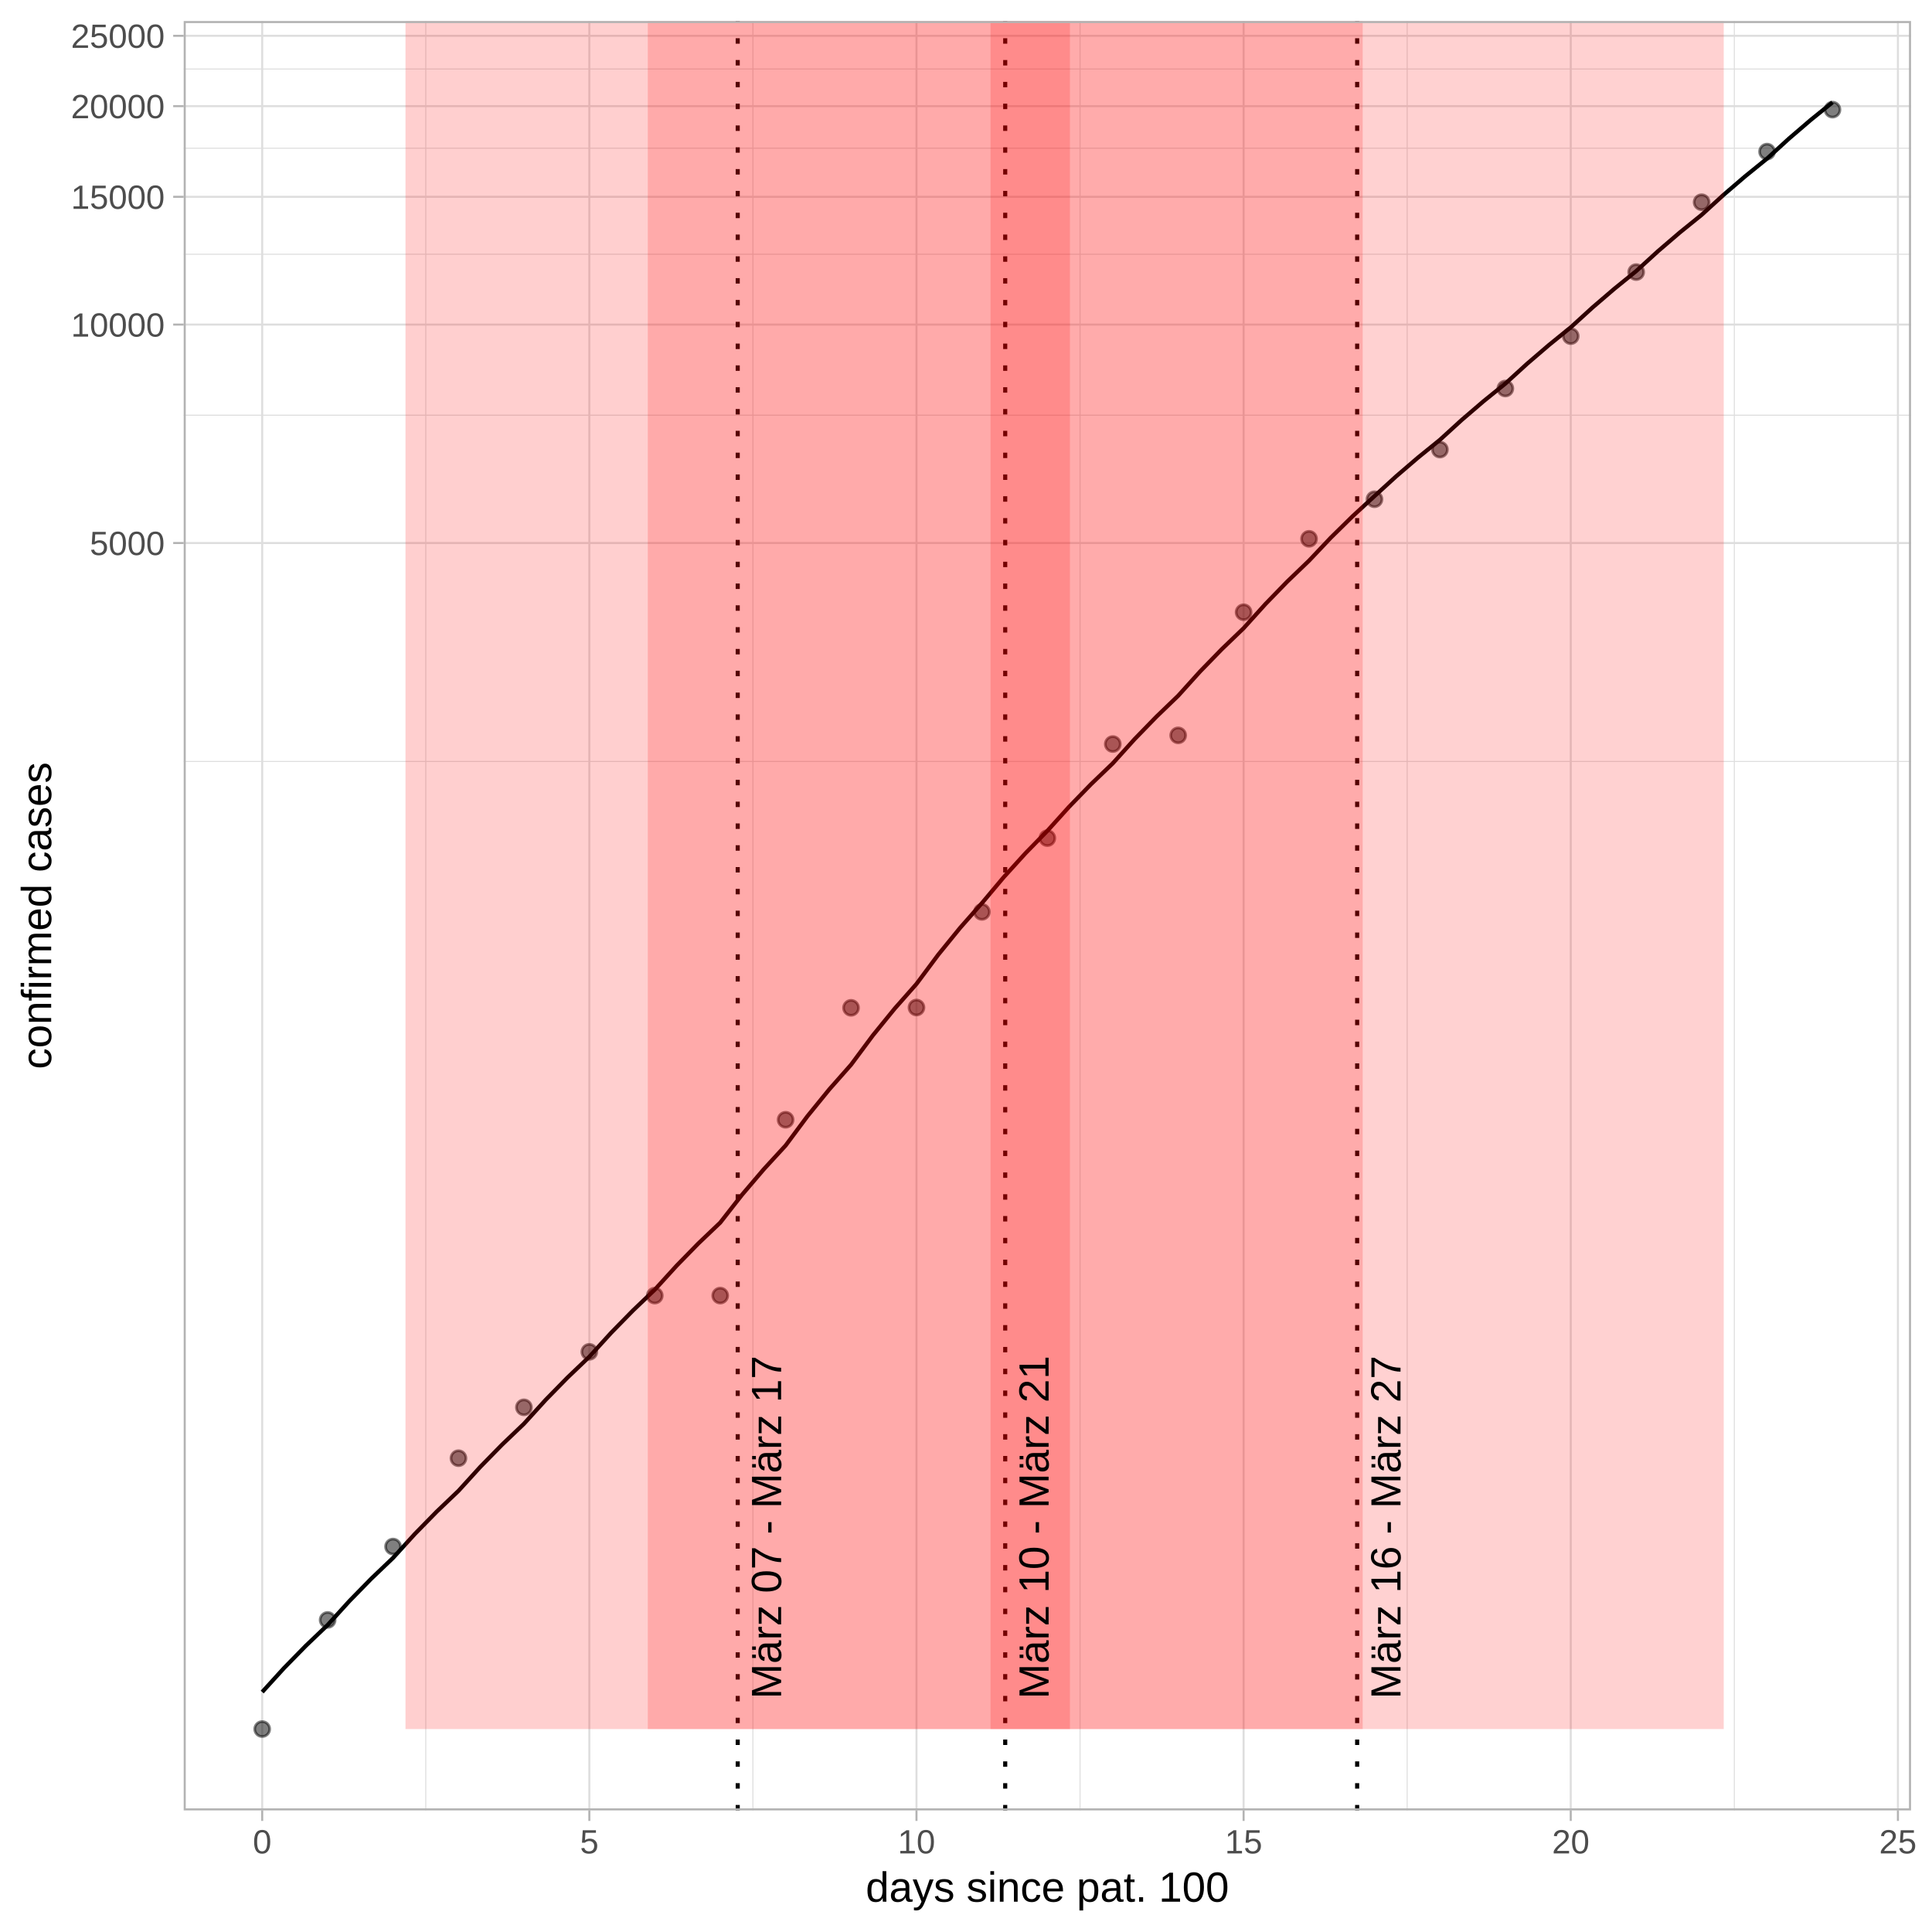
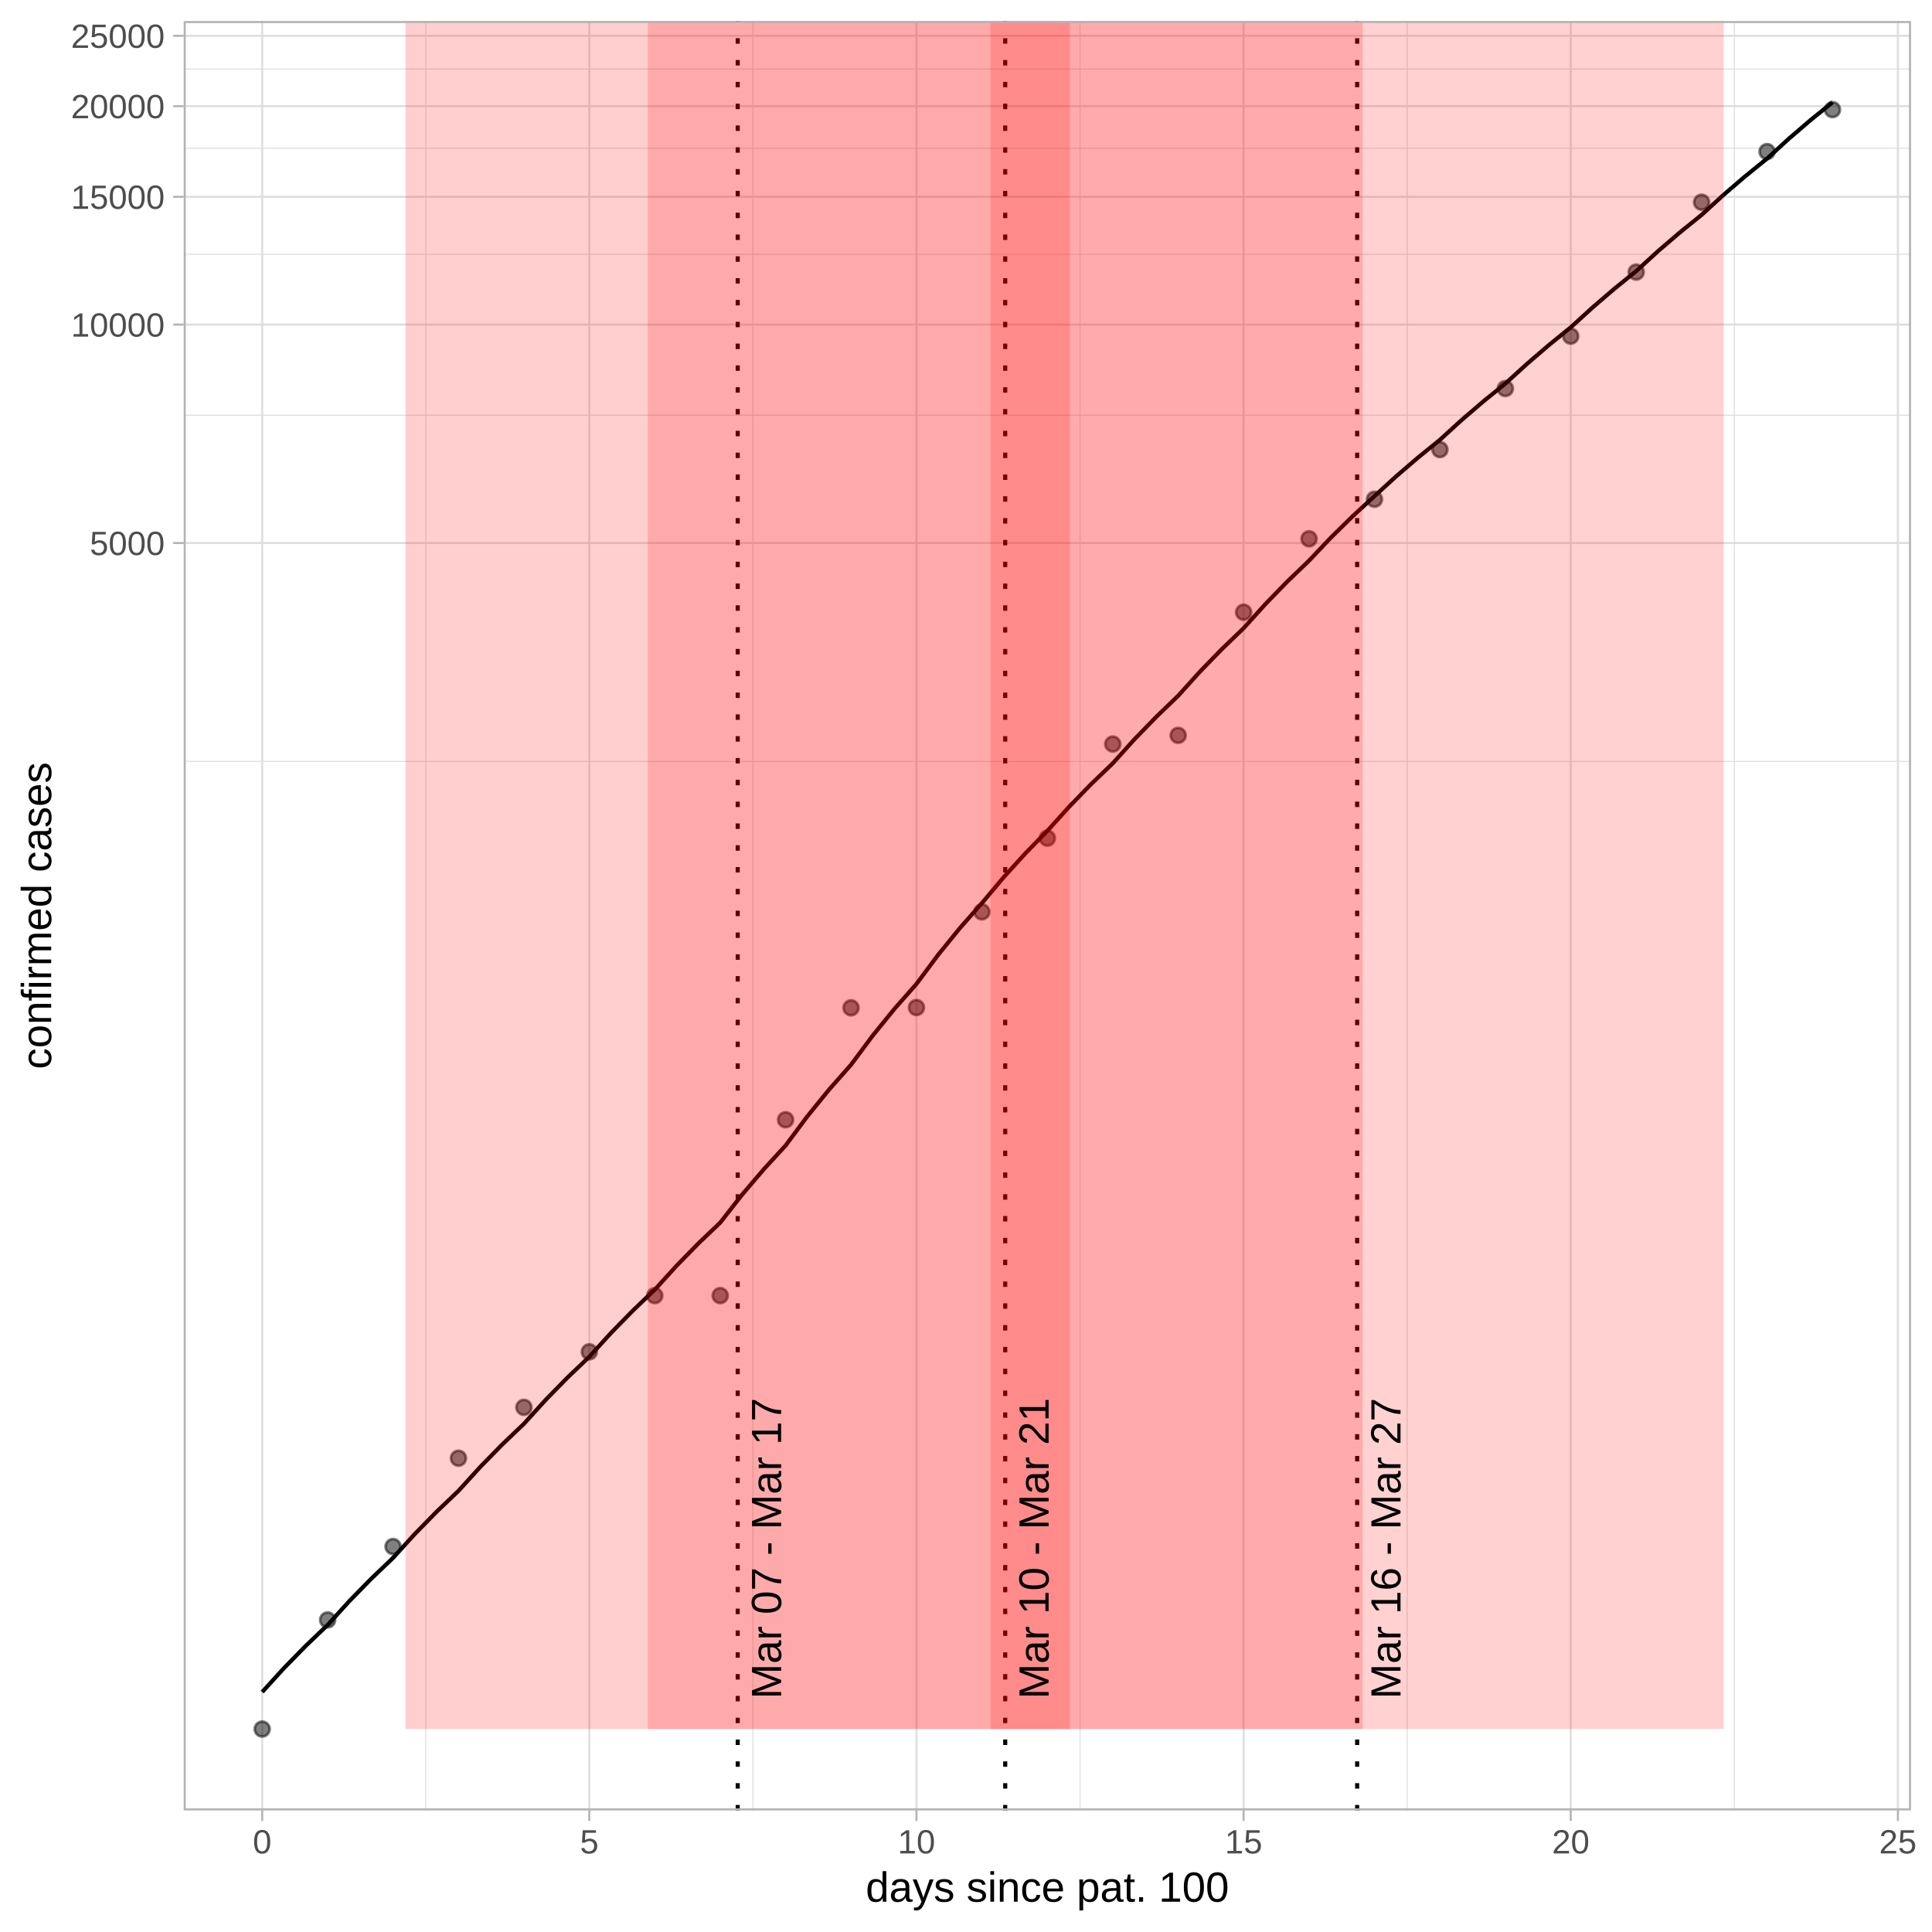
<svg xmlns="http://www.w3.org/2000/svg" viewBox="0 0 504.00 504.00">
  <defs>
    <style type="text/css">
    line, polyline, polygon, path, rect, circle {
      fill: none;
      stroke: #000000;
      stroke-linecap: round;
      stroke-linejoin: round;
      stroke-miterlimit: 10.00;
    }
  </style>
  </defs>
  <rect width="100%" height="100%" style="stroke: none; fill: #FFFFFF;" />
  <rect x="0.00" y="0.00" width="504.00" height="504.00" style="stroke-width: 1.07; stroke: #FFFFFF; fill: #FFFFFF;" />
  <defs>
    <clipPath id="cpNDcuOTJ8NDk4LjUyfDQ3Mi4yOHw1LjQ4">
      <rect x="47.92" y="5.48" width="450.61" height="466.80" />
    </clipPath>
  </defs>
  <rect x="47.92" y="5.48" width="450.61" height="466.80" style="stroke-width: 1.07; stroke: none; fill: #FFFFFF;" clip-path="url(#cpNDcuOTJ8NDk4LjUyfDQ3Mi4yOHw1LjQ4)" />
  <polyline points="47.92,198.64 498.52,198.64 " style="stroke-width: 0.27; stroke: #DEDEDE; stroke-linecap: butt;" clip-path="url(#cpNDcuOTJ8NDk4LjUyfDQ3Mi4yOHw1LjQ4)" />
  <polyline points="47.92,108.32 498.52,108.32 " style="stroke-width: 0.27; stroke: #DEDEDE; stroke-linecap: butt;" clip-path="url(#cpNDcuOTJ8NDk4LjUyfDQ3Mi4yOHw1LjQ4)" />
  <polyline points="47.92,66.33 498.52,66.33 " style="stroke-width: 0.27; stroke: #DEDEDE; stroke-linecap: butt;" clip-path="url(#cpNDcuOTJ8NDk4LjUyfDQ3Mi4yOHw1LjQ4)" />
  <polyline points="47.92,38.67 498.52,38.67 " style="stroke-width: 0.27; stroke: #DEDEDE; stroke-linecap: butt;" clip-path="url(#cpNDcuOTJ8NDk4LjUyfDQ3Mi4yOHw1LjQ4)" />
  <polyline points="47.92,18.01 498.52,18.01 " style="stroke-width: 0.27; stroke: #DEDEDE; stroke-linecap: butt;" clip-path="url(#cpNDcuOTJ8NDk4LjUyfDQ3Mi4yOHw1LjQ4)" />
  <polyline points="111.07,472.28 111.07,5.48 " style="stroke-width: 0.27; stroke: #DEDEDE; stroke-linecap: butt;" clip-path="url(#cpNDcuOTJ8NDk4LjUyfDQ3Mi4yOHw1LjQ4)" />
  <polyline points="196.41,472.28 196.41,5.48 " style="stroke-width: 0.27; stroke: #DEDEDE; stroke-linecap: butt;" clip-path="url(#cpNDcuOTJ8NDk4LjUyfDQ3Mi4yOHw1LjQ4)" />
  <polyline points="281.75,472.28 281.75,5.48 " style="stroke-width: 0.27; stroke: #DEDEDE; stroke-linecap: butt;" clip-path="url(#cpNDcuOTJ8NDk4LjUyfDQ3Mi4yOHw1LjQ4)" />
  <polyline points="367.09,472.28 367.09,5.48 " style="stroke-width: 0.27; stroke: #DEDEDE; stroke-linecap: butt;" clip-path="url(#cpNDcuOTJ8NDk4LjUyfDQ3Mi4yOHw1LjQ4)" />
  <polyline points="452.44,472.28 452.44,5.48 " style="stroke-width: 0.27; stroke: #DEDEDE; stroke-linecap: butt;" clip-path="url(#cpNDcuOTJ8NDk4LjUyfDQ3Mi4yOHw1LjQ4)" />
  <polyline points="47.92,141.66 498.52,141.66 " style="stroke-width: 0.53; stroke: #DEDEDE; stroke-linecap: butt;" clip-path="url(#cpNDcuOTJ8NDk4LjUyfDQ3Mi4yOHw1LjQ4)" />
  <polyline points="47.92,84.67 498.52,84.67 " style="stroke-width: 0.53; stroke: #DEDEDE; stroke-linecap: butt;" clip-path="url(#cpNDcuOTJ8NDk4LjUyfDQ3Mi4yOHw1LjQ4)" />
  <polyline points="47.92,51.34 498.52,51.34 " style="stroke-width: 0.53; stroke: #DEDEDE; stroke-linecap: butt;" clip-path="url(#cpNDcuOTJ8NDk4LjUyfDQ3Mi4yOHw1LjQ4)" />
  <polyline points="47.92,27.69 498.52,27.69 " style="stroke-width: 0.53; stroke: #DEDEDE; stroke-linecap: butt;" clip-path="url(#cpNDcuOTJ8NDk4LjUyfDQ3Mi4yOHw1LjQ4)" />
  <polyline points="47.92,9.34 498.52,9.34 " style="stroke-width: 0.53; stroke: #DEDEDE; stroke-linecap: butt;" clip-path="url(#cpNDcuOTJ8NDk4LjUyfDQ3Mi4yOHw1LjQ4)" />
  <polyline points="68.40,472.28 68.40,5.48 " style="stroke-width: 0.53; stroke: #DEDEDE; stroke-linecap: butt;" clip-path="url(#cpNDcuOTJ8NDk4LjUyfDQ3Mi4yOHw1LjQ4)" />
  <polyline points="153.74,472.28 153.74,5.48 " style="stroke-width: 0.53; stroke: #DEDEDE; stroke-linecap: butt;" clip-path="url(#cpNDcuOTJ8NDk4LjUyfDQ3Mi4yOHw1LjQ4)" />
  <polyline points="239.08,472.28 239.08,5.48 " style="stroke-width: 0.53; stroke: #DEDEDE; stroke-linecap: butt;" clip-path="url(#cpNDcuOTJ8NDk4LjUyfDQ3Mi4yOHw1LjQ4)" />
  <polyline points="324.42,472.28 324.42,5.48 " style="stroke-width: 0.53; stroke: #DEDEDE; stroke-linecap: butt;" clip-path="url(#cpNDcuOTJ8NDk4LjUyfDQ3Mi4yOHw1LjQ4)" />
  <polyline points="409.76,472.28 409.76,5.48 " style="stroke-width: 0.53; stroke: #DEDEDE; stroke-linecap: butt;" clip-path="url(#cpNDcuOTJ8NDk4LjUyfDQ3Mi4yOHw1LjQ4)" />
  <polyline points="495.11,472.28 495.11,5.48 " style="stroke-width: 0.53; stroke: #DEDEDE; stroke-linecap: butt;" clip-path="url(#cpNDcuOTJ8NDk4LjUyfDQ3Mi4yOHw1LjQ4)" />
  <circle cx="68.40" cy="451.06" r="1.95" style="stroke-width: 0.71; stroke: #000000; stroke-opacity: 0.50; fill: #000000; fill-opacity: 0.50;" clip-path="url(#cpNDcuOTJ8NDk4LjUyfDQ3Mi4yOHw1LjQ4)" />
  <circle cx="85.47" cy="422.59" r="1.95" style="stroke-width: 0.71; stroke: #000000; stroke-opacity: 0.50; fill: #000000; fill-opacity: 0.50;" clip-path="url(#cpNDcuOTJ8NDk4LjUyfDQ3Mi4yOHw1LjQ4)" />
  <circle cx="102.53" cy="403.45" r="1.95" style="stroke-width: 0.71; stroke: #000000; stroke-opacity: 0.50; fill: #000000; fill-opacity: 0.50;" clip-path="url(#cpNDcuOTJ8NDk4LjUyfDQ3Mi4yOHw1LjQ4)" />
  <circle cx="119.60" cy="380.40" r="1.95" style="stroke-width: 0.71; stroke: #000000; stroke-opacity: 0.50; fill: #000000; fill-opacity: 0.50;" clip-path="url(#cpNDcuOTJ8NDk4LjUyfDQ3Mi4yOHw1LjQ4)" />
  <circle cx="136.67" cy="367.13" r="1.95" style="stroke-width: 0.71; stroke: #000000; stroke-opacity: 0.50; fill: #000000; fill-opacity: 0.50;" clip-path="url(#cpNDcuOTJ8NDk4LjUyfDQ3Mi4yOHw1LjQ4)" />
  <circle cx="153.74" cy="352.65" r="1.95" style="stroke-width: 0.71; stroke: #000000; stroke-opacity: 0.50; fill: #000000; fill-opacity: 0.50;" clip-path="url(#cpNDcuOTJ8NDk4LjUyfDQ3Mi4yOHw1LjQ4)" />
  <circle cx="170.81" cy="337.98" r="1.95" style="stroke-width: 0.71; stroke: #000000; stroke-opacity: 0.50; fill: #000000; fill-opacity: 0.50;" clip-path="url(#cpNDcuOTJ8NDk4LjUyfDQ3Mi4yOHw1LjQ4)" />
  <circle cx="187.88" cy="337.98" r="1.95" style="stroke-width: 0.71; stroke: #000000; stroke-opacity: 0.50; fill: #000000; fill-opacity: 0.50;" clip-path="url(#cpNDcuOTJ8NDk4LjUyfDQ3Mi4yOHw1LjQ4)" />
  <circle cx="204.94" cy="292.11" r="1.95" style="stroke-width: 0.71; stroke: #000000; stroke-opacity: 0.50; fill: #000000; fill-opacity: 0.50;" clip-path="url(#cpNDcuOTJ8NDk4LjUyfDQ3Mi4yOHw1LjQ4)" />
  <circle cx="222.01" cy="262.91" r="1.95" style="stroke-width: 0.71; stroke: #000000; stroke-opacity: 0.50; fill: #000000; fill-opacity: 0.50;" clip-path="url(#cpNDcuOTJ8NDk4LjUyfDQ3Mi4yOHw1LjQ4)" />
  <circle cx="239.08" cy="262.83" r="1.95" style="stroke-width: 0.71; stroke: #000000; stroke-opacity: 0.50; fill: #000000; fill-opacity: 0.50;" clip-path="url(#cpNDcuOTJ8NDk4LjUyfDQ3Mi4yOHw1LjQ4)" />
  <circle cx="256.15" cy="237.88" r="1.95" style="stroke-width: 0.71; stroke: #000000; stroke-opacity: 0.50; fill: #000000; fill-opacity: 0.50;" clip-path="url(#cpNDcuOTJ8NDk4LjUyfDQ3Mi4yOHw1LjQ4)" />
  <circle cx="273.22" cy="218.64" r="1.95" style="stroke-width: 0.71; stroke: #000000; stroke-opacity: 0.50; fill: #000000; fill-opacity: 0.50;" clip-path="url(#cpNDcuOTJ8NDk4LjUyfDQ3Mi4yOHw1LjQ4)" />
  <circle cx="290.29" cy="194.10" r="1.95" style="stroke-width: 0.71; stroke: #000000; stroke-opacity: 0.50; fill: #000000; fill-opacity: 0.50;" clip-path="url(#cpNDcuOTJ8NDk4LjUyfDQ3Mi4yOHw1LjQ4)" />
  <circle cx="307.35" cy="191.83" r="1.95" style="stroke-width: 0.71; stroke: #000000; stroke-opacity: 0.50; fill: #000000; fill-opacity: 0.50;" clip-path="url(#cpNDcuOTJ8NDk4LjUyfDQ3Mi4yOHw1LjQ4)" />
  <circle cx="324.42" cy="159.71" r="1.95" style="stroke-width: 0.71; stroke: #000000; stroke-opacity: 0.50; fill: #000000; fill-opacity: 0.50;" clip-path="url(#cpNDcuOTJ8NDk4LjUyfDQ3Mi4yOHw1LjQ4)" />
  <circle cx="341.49" cy="140.56" r="1.95" style="stroke-width: 0.71; stroke: #000000; stroke-opacity: 0.50; fill: #000000; fill-opacity: 0.50;" clip-path="url(#cpNDcuOTJ8NDk4LjUyfDQ3Mi4yOHw1LjQ4)" />
  <circle cx="358.56" cy="130.24" r="1.95" style="stroke-width: 0.71; stroke: #000000; stroke-opacity: 0.50; fill: #000000; fill-opacity: 0.50;" clip-path="url(#cpNDcuOTJ8NDk4LjUyfDQ3Mi4yOHw1LjQ4)" />
  <circle cx="375.63" cy="117.28" r="1.95" style="stroke-width: 0.71; stroke: #000000; stroke-opacity: 0.50; fill: #000000; fill-opacity: 0.50;" clip-path="url(#cpNDcuOTJ8NDk4LjUyfDQ3Mi4yOHw1LjQ4)" />
  <circle cx="392.70" cy="101.35" r="1.95" style="stroke-width: 0.71; stroke: #000000; stroke-opacity: 0.50; fill: #000000; fill-opacity: 0.50;" clip-path="url(#cpNDcuOTJ8NDk4LjUyfDQ3Mi4yOHw1LjQ4)" />
  <circle cx="409.76" cy="87.69" r="1.95" style="stroke-width: 0.71; stroke: #000000; stroke-opacity: 0.50; fill: #000000; fill-opacity: 0.50;" clip-path="url(#cpNDcuOTJ8NDk4LjUyfDQ3Mi4yOHw1LjQ4)" />
  <circle cx="426.83" cy="70.98" r="1.95" style="stroke-width: 0.71; stroke: #000000; stroke-opacity: 0.50; fill: #000000; fill-opacity: 0.50;" clip-path="url(#cpNDcuOTJ8NDk4LjUyfDQ3Mi4yOHw1LjQ4)" />
  <circle cx="443.90" cy="52.75" r="1.95" style="stroke-width: 0.71; stroke: #000000; stroke-opacity: 0.50; fill: #000000; fill-opacity: 0.50;" clip-path="url(#cpNDcuOTJ8NDk4LjUyfDQ3Mi4yOHw1LjQ4)" />
  <circle cx="460.97" cy="39.55" r="1.95" style="stroke-width: 0.71; stroke: #000000; stroke-opacity: 0.50; fill: #000000; fill-opacity: 0.50;" clip-path="url(#cpNDcuOTJ8NDk4LjUyfDQ3Mi4yOHw1LjQ4)" />
  <circle cx="478.04" cy="28.60" r="1.95" style="stroke-width: 0.71; stroke: #000000; stroke-opacity: 0.50; fill: #000000; fill-opacity: 0.50;" clip-path="url(#cpNDcuOTJ8NDk4LjUyfDQ3Mi4yOHw1LjQ4)" />
  <polyline points="68.40,441.40 74.09,435.15 79.78,429.34 85.47,423.91 91.16,417.65 96.84,411.84 102.53,406.41 108.22,400.16 113.91,394.35 119.60,388.92 125.29,382.67 130.98,376.86 136.67,371.43 142.36,365.17 148.05,359.36 153.74,353.93 159.43,347.68 165.12,341.87 170.81,336.44 176.50,330.19 182.19,324.37 187.88,318.95 193.57,311.68 199.26,305.01 204.94,298.83 210.63,291.19 216.32,284.20 222.01,277.76 227.70,270.11 233.39,263.12 239.08,256.68 244.77,249.04 250.46,242.05 256.15,235.60 261.84,228.83 267.53,222.57 273.22,216.75 278.91,210.45 284.60,204.59 290.29,199.13 295.98,192.82 301.67,186.97 307.35,181.50 313.04,175.20 318.73,169.35 324.42,163.88 330.11,157.58 335.80,151.72 341.49,146.26 347.18,140.25 352.87,134.66 358.56,129.42 364.25,124.23 369.94,119.35 375.63,114.74 381.32,109.55 387.01,104.67 392.70,100.07 398.39,94.88 404.08,90.00 409.76,85.39 415.45,80.21 421.14,75.33 426.83,70.72 432.52,65.53 438.21,60.65 443.90,56.05 449.59,50.86 455.28,45.98 460.97,41.37 466.66,36.18 472.35,31.30 478.04,26.70 " style="stroke-width: 1.07; stroke-linecap: butt;" clip-path="url(#cpNDcuOTJ8NDk4LjUyfDQ3Mi4yOHw1LjQ4)" />
  <polyline points="192.45,472.28 192.45,183.89 192.45,128.15 192.45,95.24 192.45,71.79 192.45,53.58 192.45,38.67 192.45,26.06 192.45,15.13 192.45,5.48 " style="stroke-width: 1.07; stroke-dasharray: 1.42,4.27; stroke-linecap: butt;" clip-path="url(#cpNDcuOTJ8NDk4LjUyfDQ3Mi4yOHw1LjQ4)" />
  <polyline points="262.23,472.28 262.23,183.89 262.23,128.15 262.23,95.24 262.23,71.79 262.23,53.58 262.23,38.67 262.23,26.06 262.23,15.13 262.23,5.48 " style="stroke-width: 1.07; stroke-dasharray: 1.42,4.27; stroke-linecap: butt;" clip-path="url(#cpNDcuOTJ8NDk4LjUyfDQ3Mi4yOHw1LjQ4)" />
  <polyline points="354.04,472.28 354.04,183.89 354.04,128.15 354.04,95.24 354.04,71.79 354.04,53.58 354.04,38.67 354.04,26.06 354.04,15.13 354.04,5.48 " style="stroke-width: 1.07; stroke-dasharray: 1.42,4.27; stroke-linecap: butt;" clip-path="url(#cpNDcuOTJ8NDk4LjUyfDQ3Mi4yOHw1LjQ4)" />
  <polygon points="105.78,5.48 110.34,5.48 114.90,5.48 119.47,5.48 124.03,5.48 128.59,5.48 133.15,5.48 137.71,5.48 142.27,5.48 146.83,5.48 151.40,5.48 155.96,5.48 160.52,5.48 165.08,5.48 169.64,5.48 174.20,5.48 178.77,5.48 183.33,5.48 187.89,5.48 192.45,5.48 197.01,5.48 201.57,5.48 206.13,5.48 210.70,5.48 215.26,5.48 219.82,5.48 224.38,5.48 228.94,5.48 233.50,5.48 238.06,5.48 242.63,5.48 247.19,5.48 251.75,5.48 256.31,5.48 260.87,5.48 265.43,5.48 270.00,5.48 274.56,5.48 279.12,5.48 279.12,16.40 279.12,29.01 279.12,43.90 279.12,62.10 279.12,85.51 279.12,118.36 279.12,173.92 279.12,451.06 274.56,451.06 270.00,451.06 265.43,451.06 260.87,451.06 256.31,451.06 251.75,451.06 247.19,451.06 242.63,451.06 238.06,451.06 233.50,451.06 228.94,451.06 224.38,451.06 219.82,451.06 215.26,451.06 210.70,451.06 206.13,451.06 201.57,451.06 197.01,451.06 192.45,451.06 187.89,451.06 183.33,451.06 178.77,451.06 174.20,451.06 169.64,451.06 165.08,451.06 160.52,451.06 155.96,451.06 151.40,451.06 146.83,451.06 142.27,451.06 137.71,451.06 133.15,451.06 128.59,451.06 124.03,451.06 119.47,451.06 114.90,451.06 110.34,451.06 105.78,451.06 105.78,173.92 105.78,118.36 105.78,85.51 105.78,62.10 105.78,43.90 105.78,29.01 105.78,16.40 105.78,5.48 " style="stroke-width: 1.07; stroke: none; fill: #FF0000; fill-opacity: 0.19;" clip-path="url(#cpNDcuOTJ8NDk4LjUyfDQ3Mi4yOHw1LjQ4)" />
  <polygon points="168.99,5.48 173.54,5.48 178.09,5.48 182.64,5.48 187.18,5.48 191.73,5.48 196.28,5.48 200.83,5.48 205.38,5.48 209.93,5.48 214.48,5.48 219.02,5.48 223.57,5.48 228.12,5.48 232.67,5.48 237.22,5.48 241.77,5.48 246.32,5.48 250.86,5.48 255.41,5.48 259.96,5.48 264.51,5.48 269.06,5.48 273.61,5.48 278.15,5.48 282.70,5.48 287.25,5.48 291.80,5.48 296.35,5.48 300.90,5.48 305.45,5.48 309.99,5.48 314.54,5.48 319.09,5.48 323.64,5.48 328.19,5.48 332.74,5.48 337.29,5.48 341.83,5.48 346.38,5.48 350.93,5.48 355.48,5.48 355.48,16.40 355.48,29.01 355.48,43.90 355.48,62.10 355.48,85.51 355.48,118.36 355.48,173.92 355.48,451.06 350.93,451.06 346.38,451.06 341.83,451.06 337.29,451.06 332.74,451.06 328.19,451.06 323.64,451.06 319.09,451.06 314.54,451.06 309.99,451.06 305.45,451.06 300.90,451.06 296.35,451.06 291.80,451.06 287.25,451.06 282.70,451.06 278.15,451.06 273.61,451.06 269.06,451.06 264.51,451.06 259.96,451.06 255.41,451.06 250.86,451.06 246.32,451.06 241.77,451.06 237.22,451.06 232.67,451.06 228.12,451.06 223.57,451.06 219.02,451.06 214.48,451.06 209.93,451.06 205.38,451.06 200.83,451.06 196.28,451.06 191.73,451.06 187.18,451.06 182.64,451.06 178.09,451.06 173.54,451.06 168.99,451.06 168.99,173.92 168.99,118.36 168.99,85.51 168.99,62.10 168.99,43.90 168.99,29.01 168.99,16.40 168.99,5.48 " style="stroke-width: 1.07; stroke: none; fill: #FF0000; fill-opacity: 0.18;" clip-path="url(#cpNDcuOTJ8NDk4LjUyfDQ3Mi4yOHw1LjQ4)" />
  <polygon points="258.40,5.48 262.96,5.48 267.51,5.48 272.07,5.48 276.62,5.48 281.17,5.48 285.73,5.48 290.28,5.48 294.84,5.48 299.39,5.48 303.94,5.48 308.50,5.48 313.05,5.48 317.60,5.48 322.16,5.48 326.71,5.48 331.27,5.48 335.82,5.48 340.37,5.48 344.93,5.48 349.48,5.48 354.04,5.48 358.59,5.48 363.14,5.48 367.70,5.48 372.25,5.48 376.80,5.48 381.36,5.48 385.91,5.48 390.47,5.48 395.02,5.48 399.57,5.48 404.13,5.48 408.68,5.48 413.23,5.48 417.79,5.48 422.34,5.48 426.90,5.48 431.45,5.48 436.00,5.48 440.56,5.48 445.11,5.48 449.67,5.48 449.67,16.40 449.67,29.01 449.67,43.90 449.67,62.10 449.67,85.51 449.67,118.36 449.67,173.92 449.67,451.06 445.11,451.06 440.56,451.06 436.00,451.06 431.45,451.06 426.90,451.06 422.34,451.06 417.79,451.06 413.23,451.06 408.68,451.06 404.13,451.06 399.57,451.06 395.02,451.06 390.47,451.06 385.91,451.06 381.36,451.06 376.80,451.06 372.25,451.06 367.70,451.06 363.14,451.06 358.59,451.06 354.04,451.06 349.48,451.06 344.93,451.06 340.37,451.06 335.82,451.06 331.27,451.06 326.71,451.06 322.16,451.06 317.60,451.06 313.05,451.06 308.50,451.06 303.94,451.06 299.39,451.06 294.84,451.06 290.28,451.06 285.73,451.06 281.17,451.06 276.62,451.06 272.07,451.06 267.51,451.06 262.96,451.06 258.40,451.06 258.40,173.92 258.40,118.36 258.40,85.51 258.40,62.10 258.40,43.90 258.40,29.01 258.40,16.40 258.40,5.48 " style="stroke-width: 1.07; stroke: none; fill: #FF0000; fill-opacity: 0.18;" clip-path="url(#cpNDcuOTJ8NDk4LjUyfDQ3Mi4yOHw1LjQ4)" />
  <g clip-path="url(#cpNDcuOTJ8NDk4LjUyfDQ3Mi4yOHw1LjQ4)">
-     <text transform="translate(203.77,443.22) rotate(-90)" style="font-size: 11.04px; font-family: Arial;" textLength="95.70px" lengthAdjust="spacing">März 07  -  März 17</text>
+     <text transform="translate(203.77,443.22) rotate(-90)" style="font-size: 11.04px; font-family: Arial;" textLength="84.66px" lengthAdjust="spacing">Mar 07  -  Mar 17</text>
  </g>
  <g clip-path="url(#cpNDcuOTJ8NDk4LjUyfDQ3Mi4yOHw1LjQ4)">
-     <text transform="translate(273.55,443.22) rotate(-90)" style="font-size: 11.04px; font-family: Arial;" textLength="95.70px" lengthAdjust="spacing">März 10  -  März 21</text>
+     <text transform="translate(273.55,443.22) rotate(-90)" style="font-size: 11.04px; font-family: Arial;" textLength="84.66px" lengthAdjust="spacing">Mar 10  -  Mar 21</text>
  </g>
  <g clip-path="url(#cpNDcuOTJ8NDk4LjUyfDQ3Mi4yOHw1LjQ4)">
-     <text transform="translate(365.35,443.22) rotate(-90)" style="font-size: 11.04px; font-family: Arial;" textLength="95.70px" lengthAdjust="spacing">März 16  -  März 27</text>
+     <text transform="translate(365.35,443.22) rotate(-90)" style="font-size: 11.04px; font-family: Arial;" textLength="84.66px" lengthAdjust="spacing">Mar 16  -  Mar 27</text>
  </g>
  <rect x="47.92" y="5.48" width="450.61" height="466.80" style="stroke-width: 1.07; stroke: #B3B3B3;" clip-path="url(#cpNDcuOTJ8NDk4LjUyfDQ3Mi4yOHw1LjQ4)" />
  <defs>
    <clipPath id="cpMC4wMHw1MDQuMDB8NTA0LjAwfDAuMDA=">
      <rect x="0.00" y="0.00" width="504.00" height="504.00" />
    </clipPath>
  </defs>
  <g clip-path="url(#cpMC4wMHw1MDQuMDB8NTA0LjAwfDAuMDA=)">
    <text x="23.41" y="144.80" style="font-size: 8.80px; fill: #4D4D4D; font-family: Arial;" textLength="19.58px" lengthAdjust="spacing">5000</text>
  </g>
  <g clip-path="url(#cpMC4wMHw1MDQuMDB8NTA0LjAwfDAuMDA=)">
    <text x="18.51" y="87.82" style="font-size: 8.80px; fill: #4D4D4D; font-family: Arial;" textLength="24.47px" lengthAdjust="spacing">10000</text>
  </g>
  <g clip-path="url(#cpMC4wMHw1MDQuMDB8NTA0LjAwfDAuMDA=)">
    <text x="18.51" y="54.49" style="font-size: 8.80px; fill: #4D4D4D; font-family: Arial;" textLength="24.47px" lengthAdjust="spacing">15000</text>
  </g>
  <g clip-path="url(#cpMC4wMHw1MDQuMDB8NTA0LjAwfDAuMDA=)">
    <text x="18.51" y="30.84" style="font-size: 8.80px; fill: #4D4D4D; font-family: Arial;" textLength="24.47px" lengthAdjust="spacing">20000</text>
  </g>
  <g clip-path="url(#cpMC4wMHw1MDQuMDB8NTA0LjAwfDAuMDA=)">
    <text x="18.51" y="12.49" style="font-size: 8.80px; fill: #4D4D4D; font-family: Arial;" textLength="24.47px" lengthAdjust="spacing">25000</text>
  </g>
  <polyline points="45.18,141.66 47.92,141.66 " style="stroke-width: 0.53; stroke: #B3B3B3; stroke-linecap: butt;" clip-path="url(#cpMC4wMHw1MDQuMDB8NTA0LjAwfDAuMDA=)" />
  <polyline points="45.18,84.67 47.92,84.67 " style="stroke-width: 0.53; stroke: #B3B3B3; stroke-linecap: butt;" clip-path="url(#cpMC4wMHw1MDQuMDB8NTA0LjAwfDAuMDA=)" />
  <polyline points="45.18,51.34 47.92,51.34 " style="stroke-width: 0.53; stroke: #B3B3B3; stroke-linecap: butt;" clip-path="url(#cpMC4wMHw1MDQuMDB8NTA0LjAwfDAuMDA=)" />
  <polyline points="45.18,27.69 47.92,27.69 " style="stroke-width: 0.53; stroke: #B3B3B3; stroke-linecap: butt;" clip-path="url(#cpMC4wMHw1MDQuMDB8NTA0LjAwfDAuMDA=)" />
  <polyline points="45.18,9.34 47.92,9.34 " style="stroke-width: 0.53; stroke: #B3B3B3; stroke-linecap: butt;" clip-path="url(#cpMC4wMHw1MDQuMDB8NTA0LjAwfDAuMDA=)" />
  <polyline points="68.40,475.02 68.40,472.28 " style="stroke-width: 0.53; stroke: #B3B3B3; stroke-linecap: butt;" clip-path="url(#cpMC4wMHw1MDQuMDB8NTA0LjAwfDAuMDA=)" />
  <polyline points="153.74,475.02 153.74,472.28 " style="stroke-width: 0.53; stroke: #B3B3B3; stroke-linecap: butt;" clip-path="url(#cpMC4wMHw1MDQuMDB8NTA0LjAwfDAuMDA=)" />
  <polyline points="239.08,475.02 239.08,472.28 " style="stroke-width: 0.53; stroke: #B3B3B3; stroke-linecap: butt;" clip-path="url(#cpMC4wMHw1MDQuMDB8NTA0LjAwfDAuMDA=)" />
  <polyline points="324.42,475.02 324.42,472.28 " style="stroke-width: 0.53; stroke: #B3B3B3; stroke-linecap: butt;" clip-path="url(#cpMC4wMHw1MDQuMDB8NTA0LjAwfDAuMDA=)" />
  <polyline points="409.76,475.02 409.76,472.28 " style="stroke-width: 0.53; stroke: #B3B3B3; stroke-linecap: butt;" clip-path="url(#cpMC4wMHw1MDQuMDB8NTA0LjAwfDAuMDA=)" />
  <polyline points="495.11,475.02 495.11,472.28 " style="stroke-width: 0.53; stroke: #B3B3B3; stroke-linecap: butt;" clip-path="url(#cpMC4wMHw1MDQuMDB8NTA0LjAwfDAuMDA=)" />
  <g clip-path="url(#cpMC4wMHw1MDQuMDB8NTA0LjAwfDAuMDA=)">
    <text x="65.95" y="483.51" style="font-size: 8.80px; fill: #4D4D4D; font-family: Arial;" textLength="4.89px" lengthAdjust="spacing">0</text>
  </g>
  <g clip-path="url(#cpMC4wMHw1MDQuMDB8NTA0LjAwfDAuMDA=)">
    <text x="151.29" y="483.51" style="font-size: 8.80px; fill: #4D4D4D; font-family: Arial;" textLength="4.89px" lengthAdjust="spacing">5</text>
  </g>
  <g clip-path="url(#cpMC4wMHw1MDQuMDB8NTA0LjAwfDAuMDA=)">
    <text x="234.19" y="483.51" style="font-size: 8.80px; fill: #4D4D4D; font-family: Arial;" textLength="9.79px" lengthAdjust="spacing">10</text>
  </g>
  <g clip-path="url(#cpMC4wMHw1MDQuMDB8NTA0LjAwfDAuMDA=)">
    <text x="319.53" y="483.51" style="font-size: 8.80px; fill: #4D4D4D; font-family: Arial;" textLength="9.79px" lengthAdjust="spacing">15</text>
  </g>
  <g clip-path="url(#cpMC4wMHw1MDQuMDB8NTA0LjAwfDAuMDA=)">
    <text x="404.87" y="483.51" style="font-size: 8.80px; fill: #4D4D4D; font-family: Arial;" textLength="9.79px" lengthAdjust="spacing">20</text>
  </g>
  <g clip-path="url(#cpMC4wMHw1MDQuMDB8NTA0LjAwfDAuMDA=)">
    <text x="490.21" y="483.51" style="font-size: 8.80px; fill: #4D4D4D; font-family: Arial;" textLength="9.79px" lengthAdjust="spacing">25</text>
  </g>
  <g clip-path="url(#cpMC4wMHw1MDQuMDB8NTA0LjAwfDAuMDA=)">
    <text x="225.83" y="496.10" style="font-size: 11.00px; font-family: Arial;" textLength="94.78px" lengthAdjust="spacing">days since pat. 100</text>
  </g>
  <g clip-path="url(#cpMC4wMHw1MDQuMDB8NTA0LjAwfDAuMDA=)">
    <text transform="translate(13.35,278.92) rotate(-90)" style="font-size: 11.00px; font-family: Arial;" textLength="80.09px" lengthAdjust="spacing">confirmed cases</text>
  </g>
</svg>
